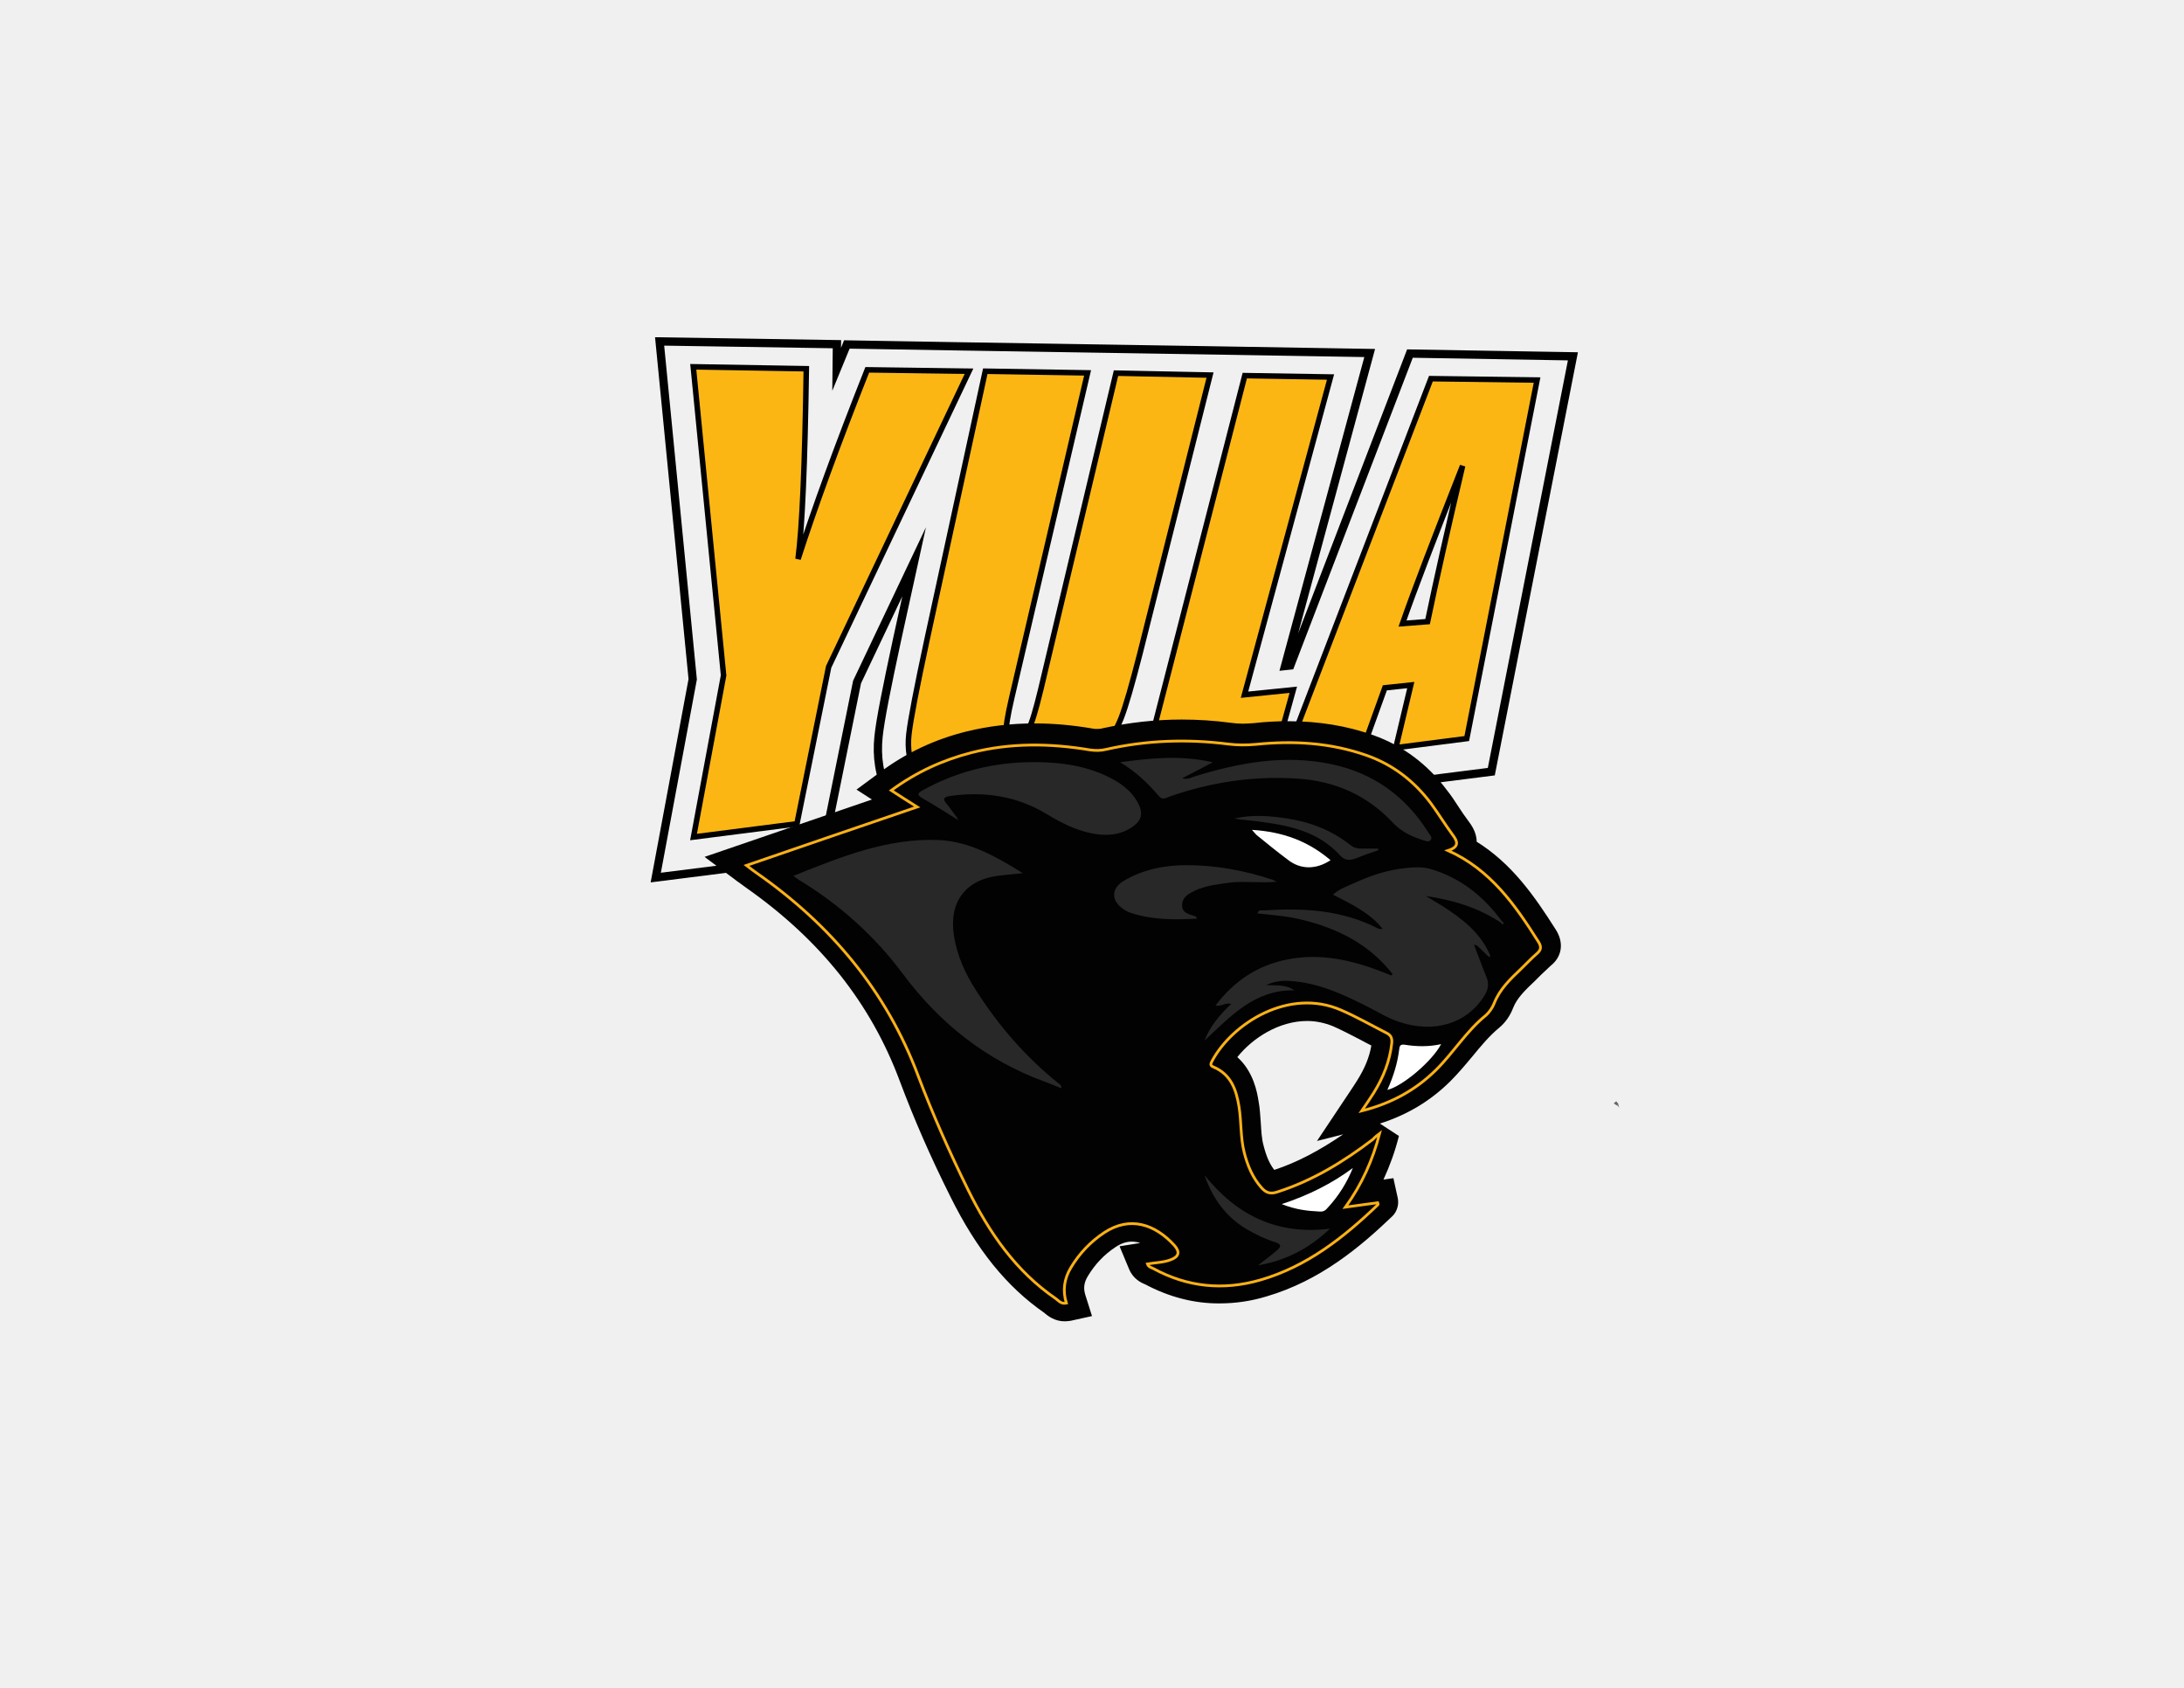
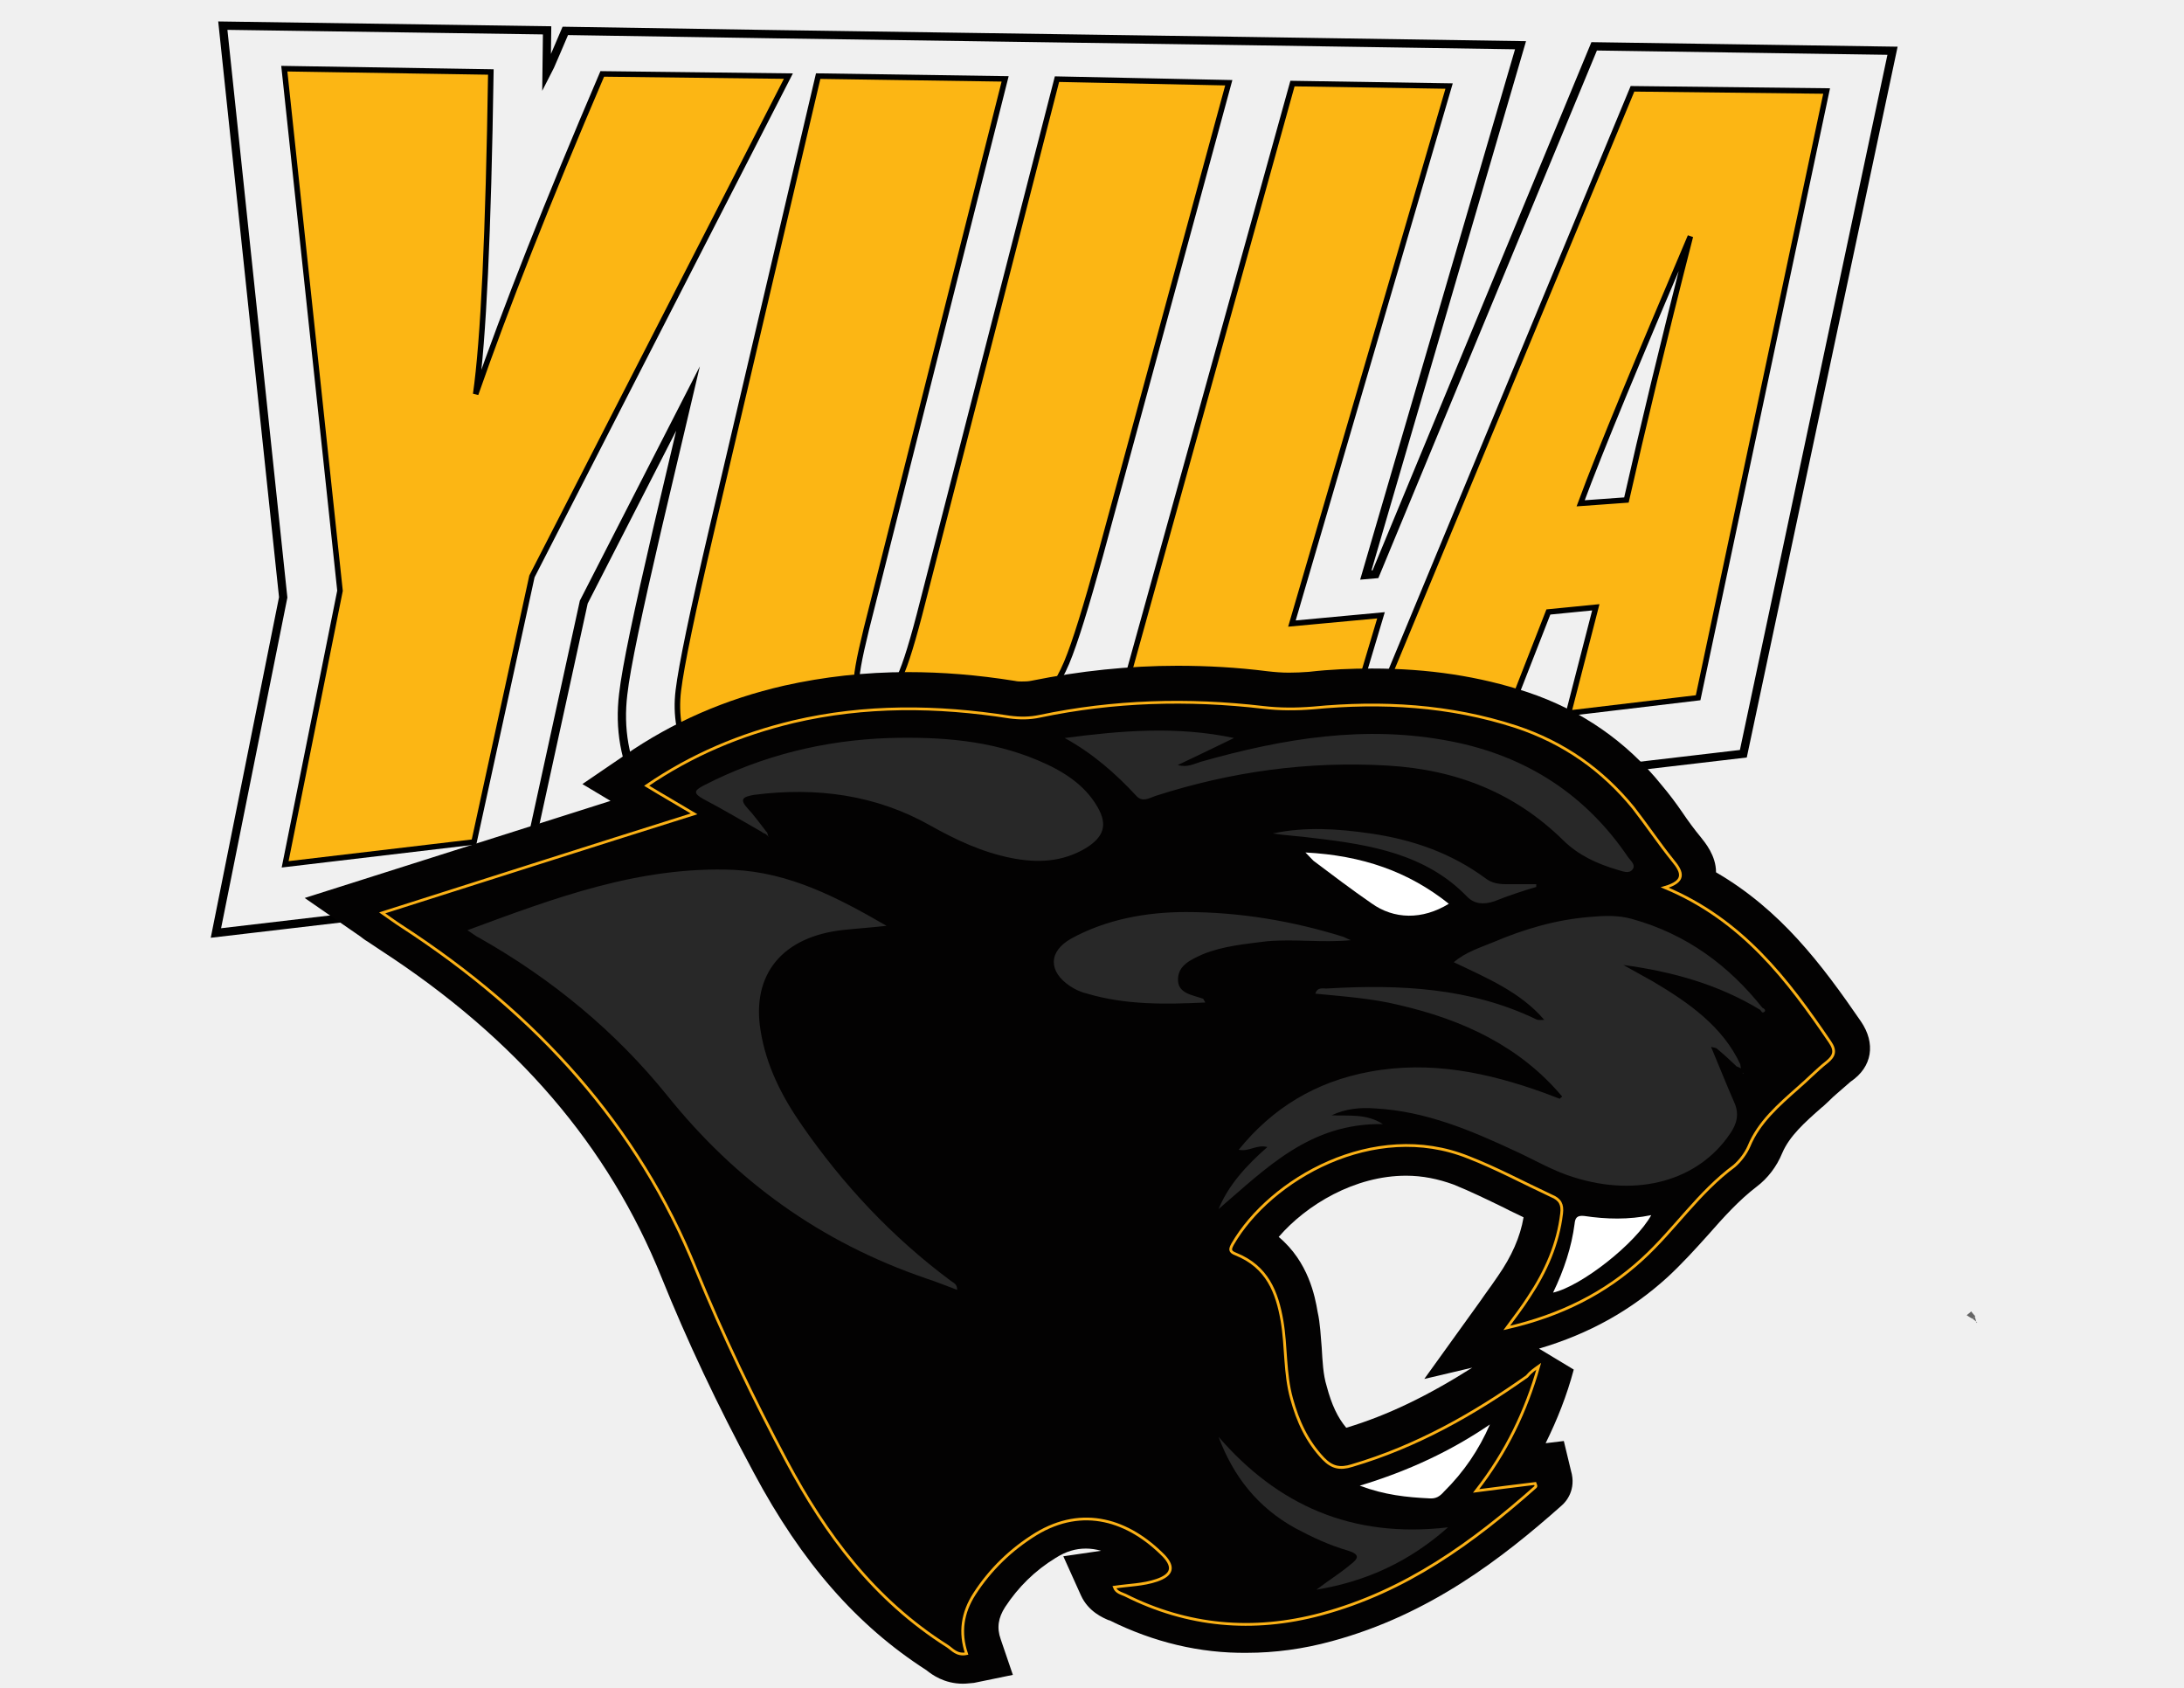
<svg xmlns="http://www.w3.org/2000/svg" xmlns:xlink="http://www.w3.org/1999/xlink" version="1.1" id="Layer_1" x="0px" y="0px" viewBox="0 0 792 612" style="enable-background:new 0 0 792 612;" xml:space="preserve">
  <style type="text/css">
	.st0{clip-path:url(#SVGID_2_);fill:none;stroke:#000000;stroke-width:3;stroke-miterlimit:10;}
- 	.st1{clip-path:url(#SVGID_2_);fill:#FCB614;}
- 	.st2{clip-path:url(#SVGID_2_);fill:none;stroke:#000000;stroke-width:2;stroke-miterlimit:10;}
- 	.st3{clip-path:url(#SVGID_2_);fill:#656565;}
- 	.st4{clip-path:url(#SVGID_2_);fill:#030202;}
- 	.st5{clip-path:url(#SVGID_2_);fill:none;stroke:#FBB116;stroke-miterlimit:10;}
- 	.st6{clip-path:url(#SVGID_2_);fill:#282828;}
- 	.st7{clip-path:url(#SVGID_2_);fill:#FFFFFF;}
+ 	.st1{clip-path:url(#SVGID_4_);fill:#FCB614;}
+ 	.st2{clip-path:url(#SVGID_6_);fill:none;stroke:#000000;stroke-width:2;stroke-miterlimit:10;}
+ 	.st3{clip-path:url(#SVGID_8_);fill:#FCB614;}
+ 	.st4{clip-path:url(#SVGID_10_);fill:none;stroke:#000000;stroke-width:2;stroke-miterlimit:10;}
+ 	.st5{clip-path:url(#SVGID_12_);fill:#FCB614;}
+ 	.st6{clip-path:url(#SVGID_14_);fill:none;stroke:#000000;stroke-width:2;stroke-miterlimit:10;}
+ 	.st7{clip-path:url(#SVGID_16_);fill:#FCB614;}
+ 	.st8{clip-path:url(#SVGID_18_);fill:none;stroke:#000000;stroke-width:2;stroke-miterlimit:10;}
+ 	.st9{clip-path:url(#SVGID_20_);fill:#656565;}
+ 	.st10{clip-path:url(#SVGID_22_);fill:#656565;}
+ 	.st11{clip-path:url(#SVGID_24_);fill:#656565;}
+ 	.st12{clip-path:url(#SVGID_26_);fill:#030202;}
+ 	.st13{clip-path:url(#SVGID_28_);fill:#030202;}
+ 	.st14{clip-path:url(#SVGID_30_);fill:none;stroke:#FBB116;stroke-miterlimit:10;}
+ 	.st15{clip-path:url(#SVGID_32_);fill:#282828;}
+ 	.st16{clip-path:url(#SVGID_34_);fill:#FFFFFF;}
+ 	.st17{clip-path:url(#SVGID_36_);fill:#FFFFFF;}
+ 	.st18{clip-path:url(#SVGID_38_);fill:#FFFFFF;}
</style>
  <g>
-     <defs>
-       <rect id="SVGID_1_" width="792" height="612" />
-     </defs>
-     <clipPath id="SVGID_2_">
-       <use xlink:href="#SVGID_1_" style="overflow:visible;" />
-     </clipPath>
-     <path class="st0" d="M511.3,128.2l-43.4,113.1l-1.9,0.2L496.7,128l-53.8-0.9l-94.2-1.5v0l-41.6-0.7c0,0-3.4,8.6-3.7,9.3l0.1-9.4   l-64.3-1l12,122.5l-13.4,71.9l60.2-7.6l12.8-63.3l20.7-43.6l-6.1,27.8c-3.9,18.1-6.2,29.7-6.8,35.5c-0.8,7.4,0.3,14.3,3.4,20.6   c3.4,6.9,9.3,12,17.7,15.2c4.9,1.9,10.5,2.8,16.6,2.8c2.8,0,5.8-0.2,8.9-0.6c8.3-1.1,16-3.5,22.8-7.1c4.8-2.6,9.2-5.8,13.2-9.5   l-2.4,9.4l49.6-6.3l92.4-11.7l29.6-150.6L511.3,128.2z" />
-     <path class="st1" d="M351.4,134.6l-50.9,107.2L289,298.7l-37.5,4.8l10.9-58.6L251.4,133l41,0.7c-0.5,34.8-1.5,57.5-3,69   c5.9-18.3,14.2-41.1,25.1-68.6L351.4,134.6z" />
-     <path class="st2" d="M351.4,134.6l-50.9,107.2L289,298.7l-37.5,4.8l10.9-58.6L251.4,133l41,0.7c-0.5,34.8-1.5,57.5-3,69   c5.9-18.3,14.2-41.1,25.1-68.6L351.4,134.6z" />
-     <path class="st1" d="M438.8,136l-25.5,101.3c-2.8,10.9-5,18.6-6.7,23c-1.7,4.4-4.6,9.1-8.8,14c-4.2,4.9-9.1,8.9-14.7,11.9   c-5.7,3-12,5-19.1,5.9c-7.9,1-14.7,0.5-20.3-1.6c-5.6-2.1-9.6-5.4-11.7-9.7c-2.2-4.4-3-9.3-2.4-14.6c0.6-5.3,2.8-16.7,6.6-34.4   l21.1-97.2l37.1,0.6l-27.5,117.8c-1.5,6.5-2.2,10.6-1.9,12.3c0.2,1.7,1.3,2.5,3.2,2.3c2.2-0.2,3.8-1.4,4.9-3.4   c1.1-2,2.5-6.7,4.3-14.1l27.3-114.8L438.8,136z" />
-     <path class="st2" d="M438.8,136l-25.5,101.3c-2.8,10.9-5,18.6-6.7,23c-1.7,4.4-4.6,9.1-8.8,14c-4.2,4.9-9.1,8.9-14.7,11.9   c-5.7,3-12,5-19.1,5.9c-7.9,1-14.7,0.5-20.3-1.6c-5.6-2.1-9.6-5.4-11.7-9.7c-2.2-4.4-3-9.3-2.4-14.6c0.6-5.3,2.8-16.7,6.6-34.4   l21.1-97.2l37.1,0.6l-27.5,117.8c-1.5,6.5-2.2,10.6-1.9,12.3c0.2,1.7,1.3,2.5,3.2,2.3c2.2-0.2,3.8-1.4,4.9-3.4   c1.1-2,2.5-6.7,4.3-14.1l27.3-114.8L438.8,136z" />
-     <polygon class="st1" points="482.5,136.7 451.3,251.9 469,250.1 461.6,276.8 413.7,282.8 451.4,136.2  " />
-     <polygon class="st2" points="482.5,136.7 451.3,251.9 469,250.1 461.6,276.8 413.7,282.8 451.4,136.2  " />
-     <path class="st1" d="M557.4,137.8l-25.5,130l-25.7,3.3l5.4-22.7l-9.4,1l-8.4,23.3l-28.3,3.6l53.4-139L557.4,137.8z M517.7,225.4   c3.1-14.9,7.3-33.7,12.7-56.5c-10.4,26.4-17.7,45.4-21.8,57.2L517.7,225.4z" />
-     <path class="st2" d="M557.4,137.8l-25.5,130l-25.7,3.3l5.4-22.7l-9.4,1l-8.4,23.3l-28.3,3.6l53.4-139L557.4,137.8z M517.7,225.4   c3.1-14.9,7.3-33.7,12.7-56.5c-10.4,26.4-17.7,45.4-21.8,57.2L517.7,225.4z" />
-     <polyline class="st3" points="587.2,401.8 587.3,401.7 587.2,401.8  " />
-     <path class="st3" d="M586.8,400.3c0.1,0.5,0.3,0.9,0.4,1.4c0,0,0.1-0.1,0.1-0.1c-0.3-0.3-0.7-0.6-1-0.9   C586.5,400.7,586.7,400.5,586.8,400.3" />
-     <path class="st3" d="M586.3,400.8c-0.4-0.2-0.7-0.5-1.1-0.7c0.3-0.3,0.6-0.5,0.9-0.8c0.3,0.3,0.5,0.7,0.8,1   C586.7,400.5,586.5,400.7,586.3,400.8" />
-     <path class="st4" d="M564.2,337.1c-7.8-12.3-15.9-23.9-28.7-31.9c0-3.6-2.2-6.4-3-7.5c-1.3-1.7-2.5-3.5-3.8-5.5   c-1.2-1.9-2.5-3.8-4-5.7c-7-9.4-16-16.1-26.6-19.9c-9.6-3.4-19.7-5.1-30.9-5.1c-4,0-8.2,0.2-12.5,0.7c-1.4,0.1-2.7,0.2-4,0.2   c-1.4,0-2.8-0.1-4.2-0.3c-6-0.8-12-1.2-17.9-1.2c-9.7,0-19.4,1.1-28.9,3.2c-0.7,0.2-1.4,0.2-2,0.2c-0.4,0-0.8,0-1.3-0.1   c-7.5-1.3-14.5-1.9-21.3-1.9c-8.5,0-16.7,1-24.5,2.9c-11.7,2.9-22.1,7.8-31.6,14.9l-8.4,6.2l5.6,3.6l-60.7,20.8l11,8.2   c0.5,0.4,1,0.8,1.5,1.1c1,0.7,1.8,1.3,2.6,1.9c26.9,18.9,45.2,41.9,55.7,70.1c5.1,13.6,11,27.2,18.3,41.8   c9.6,19.4,20.5,32.8,34.2,42.3c0.1,0.1,0.2,0.1,0.2,0.2c1,0.8,3.4,2.8,7.1,2.8c0.7,0,1.5-0.1,2.2-0.2l7.7-1.7l-2.4-7.6   c-0.8-2.5-0.5-4.6,0.9-6.9c2.6-4.3,5.9-7.8,10-10.5c2.1-1.4,4-2,6-2c1,0,2.1,0.2,3,0.5l-7.5,1.2l3.5,8.4c1.5,3.5,4.4,4.8,5.5,5.3   l0.1,0c8.8,4.7,18,7.1,27.3,7c5.5,0,11.2-0.8,16.8-2.5c19.5-5.7,34-17.9,45.6-29c1-0.9,3-3.5,1.9-7.5l-1.4-6.4l-3.6,0.5   c2.3-5,4.2-10.2,5.6-15.8l-6.9-4.5c10-3.2,18.3-8.2,25.5-15.3c2.9-2.9,5.5-6,8-9c3.2-3.9,6.2-7.5,9.7-10.4c2.2-1.8,4-4.3,5.1-7.2   c1.4-3.6,4.4-6.5,7.9-9.8l0.2-0.2c0.7-0.7,1.4-1.4,2.1-2.1c1.2-1.1,2.3-2.2,3.4-3.2C566.5,346.9,567.2,341.8,564.2,337.1    M334.6,346.9c-8.4-11.3-18.5-21.2-30.1-29.5c11.3-4.2,22.4-7.5,33.9-7.5c1,0,2.1,0,3.1,0.1c3.4,0.2,6.7,0.9,9.9,2   c-2.7,1.5-5.1,3.5-6.9,6c-4.1,5.3-5.6,12.3-4.4,20.2c1.2,7.7,4.2,15.4,9.4,23.3c1,1.5,2,3.1,3.1,4.6   C346,360.7,340.1,354.3,334.6,346.9 M402.5,293.7c-1.2,0-2.5-0.2-4-0.5c-5.1-1.1-9.8-3.7-13.7-6c-3.7-2.2-7.6-4-11.6-5.4   c1.3,0,2.5-0.1,3.7-0.1c9.1,0,16.2,1.3,22.5,4.2c4.3,1.9,6.8,3.9,8.2,6.4C406.1,293.3,404.5,293.7,402.5,293.7 M423.1,324.1   c-3.2-0.2-5.9-0.7-8.4-1.5c3.1-1.6,6.6-2.6,10.4-3.1C424.2,320.7,423.5,322.2,423.1,324.1 M492.2,391.7c-0.8,1.3-1.6,2.5-2.6,4   c-0.5,0.8-1,1.5-1.6,2.4l-10.4,15.6l9.5-2.4c-8.8,6-16.8,10.2-25,12.9c-1.7-2.2-2.9-4.9-3.9-8.9c-0.7-2.5-0.8-5.3-1-8.3   c-0.2-2.5-0.3-5.1-0.8-7.7c-0.5-3.2-1.8-10.7-7.7-16c5.5-6.9,15.1-13.1,25.3-13.1c3.3,0,6.4,0.7,9.4,1.9c3.4,1.5,6.6,3.2,10.1,5   c1.2,0.7,2.5,1.3,3.8,2C496.6,383.3,494.9,387.4,492.2,391.7 M500.1,322.8c4.4-1.7,8.4-2.6,12.3-2.9c1.2-0.1,2.2-0.2,3-0.2   c1.1,0,2,0.1,2.7,0.3l-3,8.4l-8.9-0.5C504.2,325.9,502.2,324.2,500.1,322.8 M533.5,355.3c-3.2,5-8.3,7.7-14.5,7.7   c-2.6,0-5.3-0.5-8.1-1.4c-1.4-0.5-2.8-1.1-4.3-1.9l1,0.4l3.4-3.5l4.8-5l-3.8-4.9c-1.2-1.6-2.6-3.1-4-4.6l9.8,0.2l-4.8-6.1l6.2-4.5   c0.4,0.2,0.8,0.5,1.1,0.7c2.4,1.5,4.5,3,6.4,4.4l2.4,6.2c0.5,1.2,0.9,2.4,1.4,3.6c1.1,2.8,2.1,5.4,3.2,8.2   C533.7,355.1,533.6,355.2,533.5,355.3" />
-     <path class="st4" d="M500.3,411c-2.5,9.6-6.4,18.4-12.4,26.7c4.3-0.6,8-1.1,11.7-1.6c0.1,0.3,0.2,0.6,0.1,0.7   c-12.4,11.9-25.7,22.4-42.6,27.3c-13.5,3.9-26.5,2.6-38.8-4.1c-0.8-0.4-1.8-0.6-2.2-1.7c2.9-0.5,5.7-0.5,8.4-1.5   c3-1.1,3.5-2.8,1.4-5.2c-7-7.7-16.1-10.8-25.4-4.7c-5,3.3-9.1,7.6-12.2,12.8c-2.4,4-3,8.3-1.6,12.8c-1.9,0.4-2.8-0.9-3.8-1.6   c-14.6-10-24.2-24-31.9-39.6c-6.6-13.4-12.7-27.1-18-41.1c-11.5-30.8-31.7-54.8-58.4-73.5c-1.2-0.8-2.3-1.7-3.9-2.9   c20.7-7.1,41-14.1,61.9-21.2c-3.3-2.1-6.2-3.9-9.4-6c9-6.6,18.6-11,29.1-13.7c14.2-3.6,28.5-3.4,42.9-1c2.1,0.3,4,0.3,6-0.2   c14.6-3.3,29.4-3.8,44.3-1.9c3.3,0.4,6.5,0.4,9.9,0.1c13.7-1.4,27.1-0.6,40.2,4c9.6,3.4,17.2,9.3,23.3,17.4   c2.7,3.7,5.1,7.6,7.8,11.3c2,2.6,2.5,4.5-1.6,5.8c15.4,6.9,24.4,19.8,32.8,33.1c1.2,1.9,0.9,3-0.6,4.3c-2,1.7-3.8,3.7-5.7,5.5   c-3.9,3.7-7.8,7.4-9.8,12.6c-0.6,1.6-1.7,3.1-2.9,4.2c-7.1,5.7-11.8,13.6-18.2,19.9c-7.4,7.3-16.2,12.1-26.9,14.8   c1.7-2.5,3.1-4.5,4.4-6.6c3.4-5.5,5.8-11.4,6.5-17.9c0.2-1.9-0.3-3-2-3.8c-5.5-2.8-10.9-5.9-16.5-8.3c-18.7-8.1-39.3,4.7-46.7,18.6   c-0.5,1-0.7,1.6,0.6,2.1c6.3,2.7,8.2,8.2,9.2,14.3c0.9,5.5,0.5,11.2,1.9,16.7c1.2,4.7,3,9.1,6.3,12.8c1.7,1.9,3.3,2.3,5.7,1.5   c12.8-4.1,24.1-11,34.7-19.1C498.7,412.2,499.5,411.6,500.3,411" />
-     <path class="st5" d="M500.3,411c-2.5,9.6-6.4,18.4-12.4,26.7c4.3-0.6,8-1.1,11.7-1.6c0.1,0.3,0.2,0.6,0.1,0.7   c-12.4,11.9-25.7,22.4-42.6,27.3c-13.5,3.9-26.5,2.6-38.8-4.1c-0.8-0.4-1.8-0.6-2.2-1.7c2.9-0.5,5.7-0.5,8.4-1.5   c3-1.1,3.5-2.8,1.4-5.2c-7-7.7-16.1-10.8-25.4-4.7c-5,3.3-9.1,7.6-12.2,12.8c-2.4,4-3,8.3-1.6,12.8c-1.9,0.4-2.8-0.9-3.8-1.6   c-14.6-10-24.2-24-31.9-39.6c-6.6-13.4-12.7-27.1-18-41.1c-11.5-30.8-31.7-54.8-58.4-73.5c-1.2-0.8-2.3-1.7-3.9-2.9   c20.7-7.1,41-14.1,61.9-21.2c-3.3-2.1-6.2-3.9-9.4-6c9-6.6,18.6-11,29.1-13.7c14.2-3.6,28.5-3.4,42.9-1c2.1,0.3,4,0.3,6-0.2   c14.6-3.3,29.4-3.8,44.3-1.9c3.3,0.4,6.5,0.4,9.9,0.1c13.7-1.4,27.1-0.6,40.2,4c9.6,3.4,17.2,9.3,23.3,17.4   c2.7,3.7,5.1,7.6,7.8,11.3c2,2.6,2.5,4.5-1.6,5.8c15.4,6.9,24.4,19.8,32.8,33.1c1.2,1.9,0.9,3-0.6,4.3c-2,1.7-3.8,3.7-5.7,5.5   c-3.9,3.7-7.8,7.4-9.8,12.6c-0.6,1.5-1.7,3.1-2.9,4.2c-7.1,5.7-11.8,13.6-18.2,19.9c-7.4,7.3-16.2,12.1-26.9,14.8   c1.7-2.5,3.1-4.5,4.4-6.6c3.4-5.5,5.8-11.4,6.5-17.9c0.2-1.9-0.3-3-2-3.8c-5.5-2.8-10.9-5.9-16.5-8.3c-18.7-8.1-39.3,4.7-46.7,18.6   c-0.5,1-0.7,1.6,0.6,2.1c6.3,2.7,8.2,8.2,9.2,14.3c0.9,5.5,0.5,11.2,1.9,16.7c1.2,4.7,3,9.1,6.3,12.8c1.7,1.9,3.3,2.3,5.7,1.5   c12.8-4.1,24.1-11,34.7-19.1C498.7,412.2,499.5,411.6,500.3,411z" />
-     <path class="st6" d="M347.2,296.7c-0.2-0.3-0.4-0.5-0.6-0.8c-1.1-1.5-2.1-3-3.3-4.4c-1.7-2-0.9-2.5,1.3-2.9c12.4-1.7,24.2,0,35,6.6   c5,3,10.2,5.7,16,6.9c5.2,1.1,10.2,0.9,14.8-2.1c3.6-2.4,4.3-5,2.3-8.8c-2.6-4.9-7-7.8-11.8-10c-9.4-4.3-19.4-5.1-29.5-4.8   c-13,0.5-25.3,3.8-36.7,10.1c-2,1.1-2.3,1.7-0.1,3c3.9,2.2,7.6,4.6,11.4,6.9c0.3,0.2,0.5,0.4,0.8,0.5c0.2,0.2,0.5,0.4,0.7,0.7   c0,0-0.1,0-0.1,0C347.4,297.4,347.3,297.1,347.2,296.7 M501.4,336.8c-0.5,0-1.2,0.1-1.6-0.1c-13.1-6.8-27.1-7.5-41.3-6.6   c-0.9,0.1-2.1-0.5-2.5,1.1c5.6,0.6,11.2,1,16.6,2.4c12.8,3.2,24.1,8.9,32.4,19.6c-0.2,0.2-0.3,0.3-0.5,0.5   c-1.1-0.4-2.1-0.9-3.2-1.3c-11.1-4.3-22.5-6.9-34.5-4.5c-10.7,2.1-19.3,7.8-26,16.7c2.1,0.5,3.5-1.2,5.7-0.6   c-4.1,3.9-7.7,8.1-9.7,13.3c9.4-8.7,18.1-18.5,32.6-18.2c-3.3-2.3-6.8-1.7-10.2-1.9c2.8-1.4,5.6-1.7,8.6-1.5   c10.2,0.6,19.2,4.8,28.1,9.3c3.8,1.9,7.4,4.2,11.4,5.5c12.7,4.3,24.6,0.7,30.9-9.3c1.4-2.2,1.9-4.3,0.9-6.8   c-1.6-3.9-3-7.8-4.6-11.9c0.6,0.2,1,0.2,1.2,0.4c1.3,1.2,2.6,2.5,3.9,3.8c0.3,0.1,0.5,0.2,0.8,0.4c0-0.3-0.1-0.6-0.1-0.9   c-3.5-8.1-10.2-13.2-17.4-17.8c-1.9-1.2-3.9-2.3-5.8-3.5c9.8,1.4,18.9,4.2,27.1,9.6c0.3,0.2,0.4,0.9,0.9,0.5c0.4-0.3,0-0.7-0.4-0.9   c-6.6-9-15-15.8-25.9-19c-2.7-0.8-5.6-0.7-8.5-0.4c-6.7,0.6-12.9,2.6-19,5.4c-2.6,1.2-5.5,2.1-7.9,4.3   C490,327.8,496.7,330.9,501.4,336.8L501.4,336.8z M287.7,317.6c1.2,0.8,1.7,1.3,2.3,1.6c14.6,8.9,27.2,20.2,37.4,33.9   c13.4,18,30.2,31.3,51.4,39.1c2,0.7,4,1.6,6.1,2.4c0-1.3-0.7-1.5-1.2-1.9c-11.7-9.4-21.4-20.6-29.5-33.2c-4.1-6.3-7.2-13-8.3-20.5   c-1.8-12,4.3-20.1,16.4-21.5c2.5-0.3,5.1-0.5,8.6-0.9c-9.9-6.2-19.3-11.4-30.3-12C321.9,303.8,305.1,310.6,287.7,317.6    M439.8,276.4c-11.3-2.6-22.4-1.6-33.6,0c5.6,3.3,10.1,7.6,14.2,12.4c1.2,1.4,2.5,0.5,3.8,0c15-5.2,30.2-7.5,46.1-6.5   c13.9,0.9,25.4,6,34.8,16c3,3.2,6.7,5,10.8,6.3c1,0.3,2.2,0.9,2.9,0c0.8-1-0.3-1.9-0.8-2.7c-8.2-13.1-19.9-21.6-35.1-24.8   c-17-3.6-33.4-0.6-49.6,4.4c-1.3,0.4-2.6,1.3-4.6,0.7C432.6,280.2,436.2,278.3,439.8,276.4 M463,319.7c-0.5-0.2-1-0.5-1.5-0.7   c-10.2-3.4-20.6-5.3-31.3-5.3c-7.9,0-15.8,1.6-22.7,5.7c-4.6,2.8-4.6,7.1-0.2,10.2c1,0.7,2.2,1.3,3.4,1.6   c7.6,2.4,15.4,2.3,23.4,1.9c-0.3-0.5-0.4-0.8-0.5-0.8c-2.2-0.8-5.1-1.1-4.9-4.3c0.1-2.9,2.6-4.1,4.9-5.2c4-1.8,8.4-2.2,12.7-2.8   C451.9,319.4,457.4,320.3,463,319.7 M482.3,445.5c-19.1,2.4-33.8-4.8-45.5-19.4c2.9,8.4,7.7,15.1,15.3,19.6   c3.3,1.9,6.7,3.6,10.3,4.7c2.5,0.8,2.2,1.7,0.5,3.1c-2.1,1.9-4.5,3.5-6.7,5.3C466.2,457.1,474.8,452.7,482.3,445.5 M499.8,308.3   c0-0.2,0-0.4,0-0.6c-2,0-4,0-6,0c-1.6,0-2.9-0.3-4.1-1.3c-6.7-5.3-14.4-8.3-22.8-9.6c-6.4-1-12.9-1.5-19.3,0c2.7,0.5,5.5,0.6,8.2,1   c11.3,1.4,22.2,3.5,30.3,12.5c1.4,1.6,3.3,1.8,5.4,1C494.2,310.2,497,309.2,499.8,308.3 M540.8,348.3l0.1-0.2l-0.2,0L540.8,348.3z" />
-     <path class="st7" d="M454,300.9c1,1.1,1.3,1.5,1.6,1.8c3.8,3.1,7.6,6.2,11.5,9.1c4.5,3.5,10.1,3.6,15.4,0.1   C474.4,305,465.3,301.6,454,300.9" />
-     <path class="st7" d="M490.6,423.5c-7.7,5.7-16.1,9.9-25.8,13.1c5,2,9.3,2.5,13.8,2.7c1.3,0.1,2.1-0.4,2.9-1.4   C485.4,433.7,488.4,428.9,490.6,423.5" />
-     <path class="st7" d="M503.1,395.2c5.7-1.4,16.4-10.6,19.5-16.6c-4.5,1-8.9,0.9-13.3,0.2c-1.5-0.2-1.8,0.5-1.9,1.7   C506.8,385.5,505.3,390.3,503.1,395.2" />
+     <g>
+       <defs>
+         <rect id="SVGID_1_" x="-356.4" y="-200.2" width="1447.6" height="1035.8" />
+       </defs>
+       <clipPath id="SVGID_2_">
+         <use xlink:href="#SVGID_1_" style="overflow:visible;" />
+       </clipPath>
+       <path class="st0" d="M578.1,16.8l-79.3,191.4l-3.5,0.3l56.1-192.1l-98.3-1.5L281,12.4l0,0l-76-1.2c0,0-6.2,14.6-6.8,15.7l0.2-15.9    L80.8,9.3l21.9,207.3L78.3,338.3l110-12.9l23.4-107.1l37.8-73.8l-11.1,47.1c-7.1,30.6-11.3,50.3-12.4,60.1    c-1.5,12.5,0.5,24.2,6.2,34.9c6.2,11.7,17,20.3,32.4,25.7c9,3.2,19.2,4.7,30.3,4.7c5.1,0,10.6-0.3,16.3-1    c15.2-1.9,29.2-5.9,41.7-12c8.8-4.4,16.8-9.8,24.1-16.1l-4.4,15.9l90.7-10.7l168.9-19.8l54.1-254.9L578.1,16.8z" />
+     </g>
+     <g>
+       <defs>
+         <rect id="SVGID_3_" x="-356.4" y="-200.2" width="1447.6" height="1035.8" />
+       </defs>
+       <clipPath id="SVGID_4_">
+         <use xlink:href="#SVGID_3_" style="overflow:visible;" />
+       </clipPath>
+       <path class="st1" d="M285.9,27.6l-93,181.4l-21,96.3l-68.5,8.1l19.9-99.2L103.1,24.9l74.9,1.2c-0.9,58.9-2.7,97.3-5.5,116.8    c10.8-31,26-69.6,45.9-116.1L285.9,27.6z" />
+     </g>
+     <g>
+       <defs>
+         <rect id="SVGID_5_" x="-356.4" y="-200.2" width="1447.6" height="1035.8" />
+       </defs>
+       <clipPath id="SVGID_6_">
+         <use xlink:href="#SVGID_5_" style="overflow:visible;" />
+       </clipPath>
+       <path class="st2" d="M285.9,27.6l-93,181.4l-21,96.3l-68.5,8.1l19.9-99.2L103.1,24.9l74.9,1.2c-0.9,58.9-2.7,97.3-5.5,116.8    c10.8-31,26-69.6,45.9-116.1L285.9,27.6z" />
+     </g>
+     <g>
+       <defs>
+         <rect id="SVGID_7_" x="-356.4" y="-200.2" width="1447.6" height="1035.8" />
+       </defs>
+       <clipPath id="SVGID_8_">
+         <use xlink:href="#SVGID_7_" style="overflow:visible;" />
+       </clipPath>
+       <path class="st3" d="M445.6,30L399,201.4c-5.1,18.4-9.1,31.5-12.2,38.9c-3.1,7.4-8.4,15.4-16.1,23.7c-7.7,8.3-16.6,15.1-26.9,20.1    c-10.4,5.1-21.9,8.5-34.9,10c-14.4,1.7-26.9,0.8-37.1-2.7c-10.2-3.6-17.5-9.1-21.4-16.4c-4-7.4-5.5-15.7-4.4-24.7    c1.1-9,5.1-28.3,12.1-58.2l38.6-164.5l67.8,1L314.2,228c-2.7,11-4,17.9-3.5,20.8c0.4,2.9,2.4,4.2,5.8,3.9c4-0.3,6.9-2.4,9-5.8    c2-3.4,4.6-11.3,7.9-23.9l49.9-194.3L445.6,30z" />
+     </g>
+     <g>
+       <defs>
+         <rect id="SVGID_9_" x="-356.4" y="-200.2" width="1447.6" height="1035.8" />
+       </defs>
+       <clipPath id="SVGID_10_">
+         <use xlink:href="#SVGID_9_" style="overflow:visible;" />
+       </clipPath>
+       <path class="st4" d="M445.6,30L399,201.4c-5.1,18.4-9.1,31.5-12.2,38.9c-3.1,7.4-8.4,15.4-16.1,23.7c-7.7,8.3-16.6,15.1-26.9,20.1    c-10.4,5.1-21.9,8.5-34.9,10c-14.4,1.7-26.9,0.8-37.1-2.7c-10.2-3.6-17.5-9.1-21.4-16.4c-4-7.4-5.5-15.7-4.4-24.7    c1.1-9,5.1-28.3,12.1-58.2l38.6-164.5l67.8,1L314.2,228c-2.7,11-4,17.9-3.5,20.8c0.4,2.9,2.4,4.2,5.8,3.9c4-0.3,6.9-2.4,9-5.8    c2-3.4,4.6-11.3,7.9-23.9l49.9-194.3L445.6,30z" />
+     </g>
+     <g>
+       <defs>
+         <rect id="SVGID_11_" x="-356.4" y="-200.2" width="1447.6" height="1035.8" />
+       </defs>
+       <clipPath id="SVGID_12_">
+         <use xlink:href="#SVGID_11_" style="overflow:visible;" />
+       </clipPath>
+       <polygon class="st5" points="525.5,31.2 468.5,226.1 500.8,223.1 487.3,268.3 399.8,278.4 468.7,30.3   " />
+     </g>
+     <g>
+       <defs>
+         <rect id="SVGID_13_" x="-356.4" y="-200.2" width="1447.6" height="1035.8" />
+       </defs>
+       <clipPath id="SVGID_14_">
+         <use xlink:href="#SVGID_13_" style="overflow:visible;" />
+       </clipPath>
+       <polygon class="st6" points="525.5,31.2 468.5,226.1 500.8,223.1 487.3,268.3 399.8,278.4 468.7,30.3   " />
+     </g>
+     <g>
+       <defs>
+         <rect id="SVGID_15_" x="-356.4" y="-200.2" width="1447.6" height="1035.8" />
+       </defs>
+       <clipPath id="SVGID_16_">
+         <use xlink:href="#SVGID_15_" style="overflow:visible;" />
+       </clipPath>
+       <path class="st7" d="M662.4,33l-46.6,220l-47,5.6l9.9-38.4l-17.2,1.7l-15.4,39.4l-51.7,6.1L592,32.2L662.4,33z M589.8,181.3    c5.7-25.2,13.3-57,23.2-95.6c-19,44.7-32.4,76.8-39.8,96.8L589.8,181.3z" />
+     </g>
+     <g>
+       <defs>
+         <rect id="SVGID_17_" x="-356.4" y="-200.2" width="1447.6" height="1035.8" />
+       </defs>
+       <clipPath id="SVGID_18_">
+         <use xlink:href="#SVGID_17_" style="overflow:visible;" />
+       </clipPath>
+       <path class="st8" d="M662.4,33l-46.6,220l-47,5.6l9.9-38.4l-17.2,1.7l-15.4,39.4l-51.7,6.1L592,32.2L662.4,33z M589.8,181.3    c5.7-25.2,13.3-57,23.2-95.6c-19,44.7-32.4,76.8-39.8,96.8L589.8,181.3z" />
+     </g>
+     <g>
+       <defs>
+         <rect id="SVGID_19_" x="-356.4" y="-200.2" width="1447.6" height="1035.8" />
+       </defs>
+       <clipPath id="SVGID_20_">
+         <use xlink:href="#SVGID_19_" style="overflow:visible;" />
+       </clipPath>
+       <polyline class="st9" points="716.9,479.8 717,479.7 716.9,479.8   " />
+     </g>
+     <g>
+       <defs>
+         <rect id="SVGID_21_" x="-356.4" y="-200.2" width="1447.6" height="1035.8" />
+       </defs>
+       <clipPath id="SVGID_22_">
+         <use xlink:href="#SVGID_21_" style="overflow:visible;" />
+       </clipPath>
+       <path class="st10" d="M716.1,477.3c0.2,0.8,0.5,1.5,0.7,2.4l0.2-0.2c-0.5-0.5-1.3-1-1.8-1.5C715.6,478,716,477.6,716.1,477.3" />
+     </g>
+     <g>
+       <defs>
+         <rect id="SVGID_23_" x="-356.4" y="-200.2" width="1447.6" height="1035.8" />
+       </defs>
+       <clipPath id="SVGID_24_">
+         <use xlink:href="#SVGID_23_" style="overflow:visible;" />
+       </clipPath>
+       <path class="st11" d="M715.2,478.1c-0.7-0.3-1.3-0.8-2-1.2c0.5-0.5,1.1-0.8,1.6-1.4c0.5,0.5,0.9,1.2,1.5,1.7    C716,477.6,715.6,478,715.2,478.1" />
+     </g>
+     <g>
+       <defs>
+         <rect id="SVGID_25_" x="-356.4" y="-200.2" width="1447.6" height="1035.8" />
+       </defs>
+       <clipPath id="SVGID_26_">
+         <use xlink:href="#SVGID_25_" style="overflow:visible;" />
+       </clipPath>
+       <path class="st12" d="M674.8,370.3c-14.3-20.8-29.1-40.4-52.5-54c0-6.1-4-10.8-5.5-12.7c-2.4-2.9-4.6-5.9-6.9-9.3    c-2.2-3.2-4.6-6.4-7.3-9.6c-12.8-15.9-29.2-27.2-48.6-33.7c-17.5-5.8-36-8.6-56.5-8.6c-7.3,0-15,0.3-22.8,1.2    c-2.6,0.2-4.9,0.3-7.3,0.3c-2.6,0-5.1-0.2-7.7-0.5c-11-1.4-21.9-2-32.7-2c-17.7,0-35.5,1.9-52.8,5.4c-1.3,0.3-2.6,0.3-3.7,0.3    c-0.7,0-1.5,0-2.4-0.2c-13.7-2.2-26.5-3.2-38.9-3.2c-15.5,0-30.5,1.7-44.8,4.9c-21.4,4.9-40.4,13.2-57.8,25.2l-15.4,10.5l10.2,6.1    l-110.9,35.2l20.1,13.9c0.9,0.7,1.8,1.4,2.7,1.9c1.8,1.2,3.3,2.2,4.8,3.2c49.2,32,82.6,70.9,101.8,118.6c9.3,23,20.1,46,33.4,70.7    c17.5,32.8,37.5,55.5,62.5,71.6c0.2,0.2,0.4,0.2,0.4,0.3c1.8,1.4,6.2,4.7,13,4.7c1.3,0,2.7-0.2,4-0.3l14.1-2.9l-4.4-12.9    c-1.5-4.2-0.9-7.8,1.6-11.7c4.8-7.3,10.8-13.2,18.3-17.8c3.8-2.4,7.3-3.4,11-3.4c1.8,0,3.8,0.3,5.5,0.8l-13.7,2l6.4,14.2    c2.7,5.9,8,8.1,10.1,9h0.2c16.1,8,32.9,12,49.9,11.8c10.1,0,20.5-1.4,30.7-4.2c35.6-9.6,62.1-30.3,83.3-49.1    c1.8-1.5,5.5-5.9,3.5-12.7l-2.6-10.8l-6.6,0.8c4.2-8.5,7.7-17.3,10.2-26.7l-12.6-7.6c18.3-5.4,33.4-13.9,46.6-25.9    c5.3-4.9,10.1-10.2,14.6-15.2c5.8-6.6,11.3-12.7,17.7-17.6c4-3,7.3-7.3,9.3-12.2c2.6-6.1,8-11,14.4-16.6l0.4-0.3    c1.3-1.2,2.6-2.4,3.8-3.6c2.2-1.9,4.2-3.7,6.2-5.4C679,386.9,680.3,378.3,674.8,370.3 M255.2,386.9c-15.4-19.1-33.8-35.9-55-49.9    c20.7-7.1,40.9-12.7,62-12.7c1.8,0,3.8,0,5.7,0.2c6.2,0.3,12.2,1.5,18.1,3.4c-4.9,2.5-9.3,5.9-12.6,10.2c-7.5,9-10.2,20.8-8,34.2    c2.2,13,7.7,26.1,17.2,39.4c1.8,2.5,3.7,5.2,5.7,7.8C276,410.3,265.2,399.4,255.2,386.9 M379.3,296.9c-2.2,0-4.6-0.3-7.3-0.8    c-9.3-1.9-17.9-6.3-25-10.2c-6.8-3.7-13.9-6.8-21.2-9.1c2.4,0,4.6-0.2,6.8-0.2c16.6,0,29.6,2.2,41.1,7.1c7.9,3.2,12.4,6.6,15,10.8    C385.9,296.2,382.9,296.9,379.3,296.9 M416.9,348.3c-5.8-0.3-10.8-1.2-15.4-2.5c5.7-2.7,12.1-4.4,19-5.2    C418.9,342.6,417.7,345.1,416.9,348.3 M543.2,462.7c-1.5,2.2-2.9,4.2-4.8,6.8c-0.9,1.4-1.8,2.5-2.9,4.1l-19,26.4l17.4-4.1    c-16.1,10.2-30.7,17.3-45.7,21.8c-3.1-3.7-5.3-8.3-7.1-15.1c-1.3-4.2-1.5-9-1.8-14c-0.4-4.2-0.5-8.6-1.5-13    c-0.9-5.4-3.3-18.1-14.1-27.1c10.1-11.7,27.6-22.2,46.2-22.2c6,0,11.7,1.2,17.2,3.2c6.2,2.5,12.1,5.4,18.5,8.5    c2.2,1.2,4.6,2.2,6.9,3.4C551.3,448.5,548.2,455.5,543.2,462.7 M557.7,346.1c8-2.9,15.4-4.4,22.5-4.9c2.2-0.2,4-0.3,5.5-0.3    c2,0,3.7,0.2,4.9,0.5l-5.5,14.2l-16.3-0.8C565.2,351.4,561.5,348.5,557.7,346.1 M618.7,401.1c-5.8,8.5-15.2,13-26.5,13    c-4.8,0-9.7-0.8-14.8-2.4c-2.6-0.8-5.1-1.9-7.9-3.2l1.8,0.7l6.2-5.9l8.8-8.5l-6.9-8.3c-2.2-2.7-4.8-5.2-7.3-7.8l17.9,0.3    l-8.8-10.3l11.3-7.6c0.7,0.3,1.5,0.8,2,1.2c4.4,2.5,8.2,5.1,11.7,7.4l4.4,10.5c0.9,2,1.6,4.1,2.6,6.1c2,4.7,3.8,9.1,5.8,13.9    C619.1,400.8,618.9,401,618.7,401.1" />
+     </g>
+     <g>
+       <defs>
+         <rect id="SVGID_27_" x="-356.4" y="-200.2" width="1447.6" height="1035.8" />
+       </defs>
+       <clipPath id="SVGID_28_">
+         <use xlink:href="#SVGID_27_" style="overflow:visible;" />
+       </clipPath>
+       <path class="st13" d="M558,495.4c-4.6,16.2-11.7,31.1-22.7,45.2c7.9-1,14.6-1.9,21.4-2.7c0.2,0.5,0.4,1,0.2,1.2    c-22.7,20.1-47,37.9-77.9,46.2c-24.7,6.6-48.4,4.4-70.9-6.9c-1.5-0.7-3.3-1-4-2.9c5.3-0.8,10.4-0.8,15.4-2.5    c5.5-1.9,6.4-4.7,2.6-8.8c-12.8-13-29.4-18.3-46.4-8c-9.1,5.6-16.6,12.9-22.3,21.7c-4.4,6.8-5.5,14-2.9,21.7    c-3.5,0.7-5.1-1.5-6.9-2.7c-26.7-16.9-44.2-40.6-58.3-67c-12.1-22.7-23.2-45.9-32.9-69.6c-21-52.1-57.9-92.7-106.7-124.4    c-2.2-1.4-4.2-2.9-7.1-4.9c37.8-12,74.9-23.9,113.1-35.9c-6-3.6-11.3-6.6-17.2-10.2c16.4-11.2,34-18.6,53.2-23.2    c26-6.1,52.1-5.8,78.4-1.7c3.8,0.5,7.3,0.5,11-0.3c26.7-5.6,53.7-6.4,81-3.2c6,0.7,11.9,0.7,18.1,0.2c25-2.4,49.5-1,73.5,6.8    c17.5,5.8,31.4,15.7,42.6,29.4c4.9,6.3,9.3,12.9,14.3,19.1c3.7,4.4,4.6,7.6-2.9,9.8c28.1,11.7,44.6,33.5,59.9,56    c2.2,3.2,1.6,5.1-1.1,7.3c-3.7,2.9-6.9,6.3-10.4,9.3c-7.1,6.3-14.3,12.5-17.9,21.3c-1.1,2.7-3.1,5.2-5.3,7.1    c-13,9.6-21.6,23-33.3,33.7c-13.5,12.4-29.6,20.5-49.2,25c3.1-4.2,5.7-7.6,8-11.2c6.2-9.3,10.6-19.3,11.9-30.3    c0.4-3.2-0.5-5.1-3.7-6.4c-10.1-4.7-19.9-10-30.2-14c-34.2-13.7-71.8,8-85.4,31.5c-0.9,1.7-1.3,2.7,1.1,3.6    c11.5,4.6,15,13.9,16.8,24.2c1.6,9.3,0.9,19,3.5,28.3c2.2,8,5.5,15.4,11.5,21.7c3.1,3.2,6,3.9,10.4,2.5    c23.4-6.9,44-18.6,63.4-32.3C555.1,497.4,556.6,496.4,558,495.4" />
+     </g>
+     <g>
+       <defs>
+         <rect id="SVGID_29_" x="-356.4" y="-200.2" width="1447.6" height="1035.8" />
+       </defs>
+       <clipPath id="SVGID_30_">
+         <use xlink:href="#SVGID_29_" style="overflow:visible;" />
+       </clipPath>
+       <path class="st14" d="M558,495.4c-4.6,16.2-11.7,31.1-22.7,45.2c7.9-1,14.6-1.9,21.4-2.7c0.2,0.5,0.4,1,0.2,1.2    c-22.7,20.1-47,37.9-77.9,46.2c-24.7,6.6-48.4,4.4-70.9-6.9c-1.5-0.7-3.3-1-4-2.9c5.3-0.8,10.4-0.8,15.4-2.5    c5.5-1.9,6.4-4.7,2.6-8.8c-12.8-13-29.4-18.3-46.4-8c-9.1,5.6-16.6,12.9-22.3,21.7c-4.4,6.8-5.5,14-2.9,21.7    c-3.5,0.7-5.1-1.5-6.9-2.7c-26.7-16.9-44.2-40.6-58.3-67c-12.1-22.7-23.2-45.9-32.9-69.6c-21-52.1-57.9-92.7-106.7-124.4    c-2.2-1.4-4.2-2.9-7.1-4.9c37.8-12,74.9-23.9,113.1-35.9c-6-3.6-11.3-6.6-17.2-10.2c16.4-11.2,34-18.6,53.2-23.2    c26-6.1,52.1-5.8,78.4-1.7c3.8,0.5,7.3,0.5,11-0.3c26.7-5.6,53.7-6.4,81-3.2c6,0.7,11.9,0.7,18.1,0.2c25-2.4,49.5-1,73.5,6.8    c17.5,5.8,31.4,15.7,42.6,29.4c4.9,6.3,9.3,12.9,14.3,19.1c3.7,4.4,4.6,7.6-2.9,9.8c28.1,11.7,44.6,33.5,59.9,56    c2.2,3.2,1.6,5.1-1.1,7.3c-3.7,2.9-6.9,6.3-10.4,9.3c-7.1,6.3-14.3,12.5-17.9,21.3c-1.1,2.5-3.1,5.2-5.3,7.1    c-13,9.6-21.6,23-33.3,33.7c-13.5,12.4-29.6,20.5-49.2,25c3.1-4.2,5.7-7.6,8-11.2c6.2-9.3,10.6-19.3,11.9-30.3    c0.4-3.2-0.5-5.1-3.7-6.4c-10.1-4.7-19.9-10-30.2-14c-34.2-13.7-71.8,8-85.4,31.5c-0.9,1.7-1.3,2.7,1.1,3.6    c11.5,4.6,15,13.9,16.8,24.2c1.6,9.3,0.9,19,3.5,28.3c2.2,8,5.5,15.4,11.5,21.7c3.1,3.2,6,3.9,10.4,2.5    c23.4-6.9,44-18.6,63.4-32.3C555.1,497.4,556.6,496.4,558,495.4z" />
+     </g>
+     <g>
+       <defs>
+         <rect id="SVGID_31_" x="-356.4" y="-200.2" width="1447.6" height="1035.8" />
+       </defs>
+       <clipPath id="SVGID_32_">
+         <use xlink:href="#SVGID_31_" style="overflow:visible;" />
+       </clipPath>
+       <path class="st15" d="M278.2,301.9c-0.4-0.5-0.7-0.8-1.1-1.4c-2-2.5-3.8-5.1-6-7.4c-3.1-3.4-1.6-4.2,2.4-4.9    c22.7-2.9,44.2,0,64,11.2c9.1,5.1,18.6,9.6,29.2,11.7c9.5,1.9,18.6,1.5,27.1-3.6c6.6-4.1,7.9-8.5,4.2-14.9    c-4.8-8.3-12.8-13.2-21.6-16.9c-17.2-7.3-35.5-8.6-53.9-8.1c-23.8,0.8-46.2,6.4-67.1,17.1c-3.7,1.9-4.2,2.9-0.2,5.1    c7.1,3.7,13.9,7.8,20.8,11.7c0.5,0.3,0.9,0.7,1.5,0.8c0.4,0.3,0.9,0.7,1.3,1.2h-0.2C278.6,303.1,278.4,302.6,278.2,301.9     M560,369.8c-0.9,0-2.2,0.2-2.9-0.2c-23.9-11.5-49.5-12.7-75.5-11.2c-1.6,0.2-3.8-0.8-4.6,1.9c10.2,1,20.5,1.7,30.3,4.1    c23.4,5.4,44,15.1,59.2,33.2c-0.4,0.3-0.5,0.5-0.9,0.8c-2-0.7-3.8-1.5-5.8-2.2c-20.3-7.3-41.1-11.7-63.1-7.6    c-19.6,3.6-35.3,13.2-47.5,28.3c3.8,0.8,6.4-2,10.4-1c-7.5,6.6-14.1,13.7-17.7,22.5c17.2-14.7,33.1-31.3,59.6-30.8    c-6-3.9-12.4-2.9-18.6-3.2c5.1-2.4,10.2-2.9,15.7-2.5c18.6,1,35.1,8.1,51.4,15.7c6.9,3.2,13.5,7.1,20.8,9.3    c23.2,7.3,45,1.2,56.5-15.7c2.6-3.7,3.5-7.3,1.6-11.5c-2.9-6.6-5.5-13.2-8.4-20.1c1.1,0.3,1.8,0.3,2.2,0.7c2.4,2,4.8,4.2,7.1,6.4    c0.5,0.2,0.9,0.3,1.5,0.7c0-0.5-0.2-1-0.2-1.5c-6.4-13.7-18.6-22.3-31.8-30.1c-3.5-2-7.1-3.9-10.6-5.9    c17.9,2.4,34.5,7.1,49.5,16.2c0.5,0.3,0.7,1.5,1.6,0.8c0.7-0.5,0-1.2-0.7-1.5c-12.1-15.2-27.4-26.7-47.3-32.2    c-4.9-1.4-10.2-1.2-15.5-0.7c-12.2,1-23.6,4.4-34.7,9.1c-4.8,2-10.1,3.6-14.4,7.3C539.2,354.6,551.5,359.8,560,369.8L560,369.8z     M169.5,337.3c2.2,1.4,3.1,2.2,4.2,2.7c26.7,15.1,49.7,34.2,68.4,57.4c24.5,30.5,55.2,53,93.9,66.2c3.7,1.2,7.3,2.7,11.1,4.1    c0-2.2-1.3-2.5-2.2-3.2c-21.4-15.9-39.1-34.9-53.9-56.2c-7.5-10.7-13.2-22-15.2-34.7c-3.3-20.3,7.9-34,30-36.4    c4.6-0.5,9.3-0.8,15.7-1.5c-18.1-10.5-35.3-19.3-55.4-20.3C232,314,201.3,325.5,169.5,337.3 M447.5,267.6    c-20.7-4.4-40.9-2.7-61.4,0c10.2,5.6,18.5,12.9,26,21c2.2,2.4,4.6,0.8,6.9,0c27.4-8.8,55.2-12.7,84.3-11    c25.4,1.5,46.4,10.2,63.6,27.1c5.5,5.4,12.2,8.5,19.7,10.7c1.8,0.5,4,1.5,5.3,0c1.5-1.7-0.5-3.2-1.5-4.6    c-15-22.2-36.4-36.6-64.2-42c-31.1-6.1-61-1-90.7,7.4c-2.4,0.7-4.8,2.2-8.4,1.2C434.3,274,440.9,270.8,447.5,267.6 M489.9,340.9    c-0.9-0.3-1.8-0.8-2.7-1.2c-18.6-5.8-37.7-9-57.2-9c-14.4,0-28.9,2.7-41.5,9.6c-8.4,4.7-8.4,12-0.4,17.3c1.8,1.2,4,2.2,6.2,2.7    c13.9,4.1,28.1,3.9,42.8,3.2c-0.5-0.8-0.7-1.4-0.9-1.4c-4-1.4-9.3-1.9-9-7.3c0.2-4.9,4.8-6.9,9-8.8c7.3-3,15.4-3.7,23.2-4.7    C469.6,340.4,479.6,341.9,489.9,340.9 M525.1,553.8c-34.9,4.1-61.8-8.1-83.2-32.8c5.3,14.2,14.1,25.6,28,33.2    c6,3.2,12.2,6.1,18.8,8c4.6,1.4,4,2.9,0.9,5.2c-3.8,3.2-8.2,5.9-12.2,9C495.7,573.4,511.4,566,525.1,553.8 M557.1,321.6    c0-0.3,0-0.7,0-1c-3.7,0-7.3,0-11,0c-2.9,0-5.3-0.5-7.5-2.2c-12.2-9-26.3-14-41.7-16.2c-11.7-1.7-23.6-2.5-35.3,0    c4.9,0.8,10.1,1,15,1.7c20.7,2.4,40.6,5.9,55.4,21.2c2.6,2.7,6,3,9.9,1.7C546.9,324.8,552,323.1,557.1,321.6 M632.1,389.3l0.2-0.3    h-0.4L632.1,389.3z" />
+     </g>
+     <g>
+       <defs>
+         <rect id="SVGID_33_" x="-356.4" y="-200.2" width="1447.6" height="1035.8" />
+       </defs>
+       <clipPath id="SVGID_34_">
+         <use xlink:href="#SVGID_33_" style="overflow:visible;" />
+       </clipPath>
+       <path class="st16" d="M473.4,309.1c1.8,1.9,2.4,2.5,2.9,3c6.9,5.2,13.9,10.5,21,15.4c8.2,5.9,18.5,6.1,28.1,0.2    C510.7,316,494.1,310.2,473.4,309.1" />
+     </g>
+     <g>
+       <defs>
+         <rect id="SVGID_35_" x="-356.4" y="-200.2" width="1447.6" height="1035.8" />
+       </defs>
+       <clipPath id="SVGID_36_">
+         <use xlink:href="#SVGID_35_" style="overflow:visible;" />
+       </clipPath>
+       <path class="st17" d="M540.3,516.5c-14.1,9.6-29.4,16.8-47.2,22.2c9.1,3.4,17,4.2,25.2,4.6c2.4,0.2,3.8-0.7,5.3-2.4    C530.8,533.8,536.3,525.7,540.3,516.5" />
+     </g>
+     <g>
+       <defs>
+         <rect id="SVGID_37_" x="-356.4" y="-200.2" width="1447.6" height="1035.8" />
+       </defs>
+       <clipPath id="SVGID_38_">
+         <use xlink:href="#SVGID_37_" style="overflow:visible;" />
+       </clipPath>
+       <path class="st18" d="M563.2,468.7c10.4-2.4,30-17.9,35.6-28.1c-8.2,1.7-16.3,1.5-24.3,0.3c-2.7-0.3-3.3,0.8-3.5,2.9    C569.9,452.2,567.2,460.4,563.2,468.7" />
+     </g>
  </g>
</svg>
